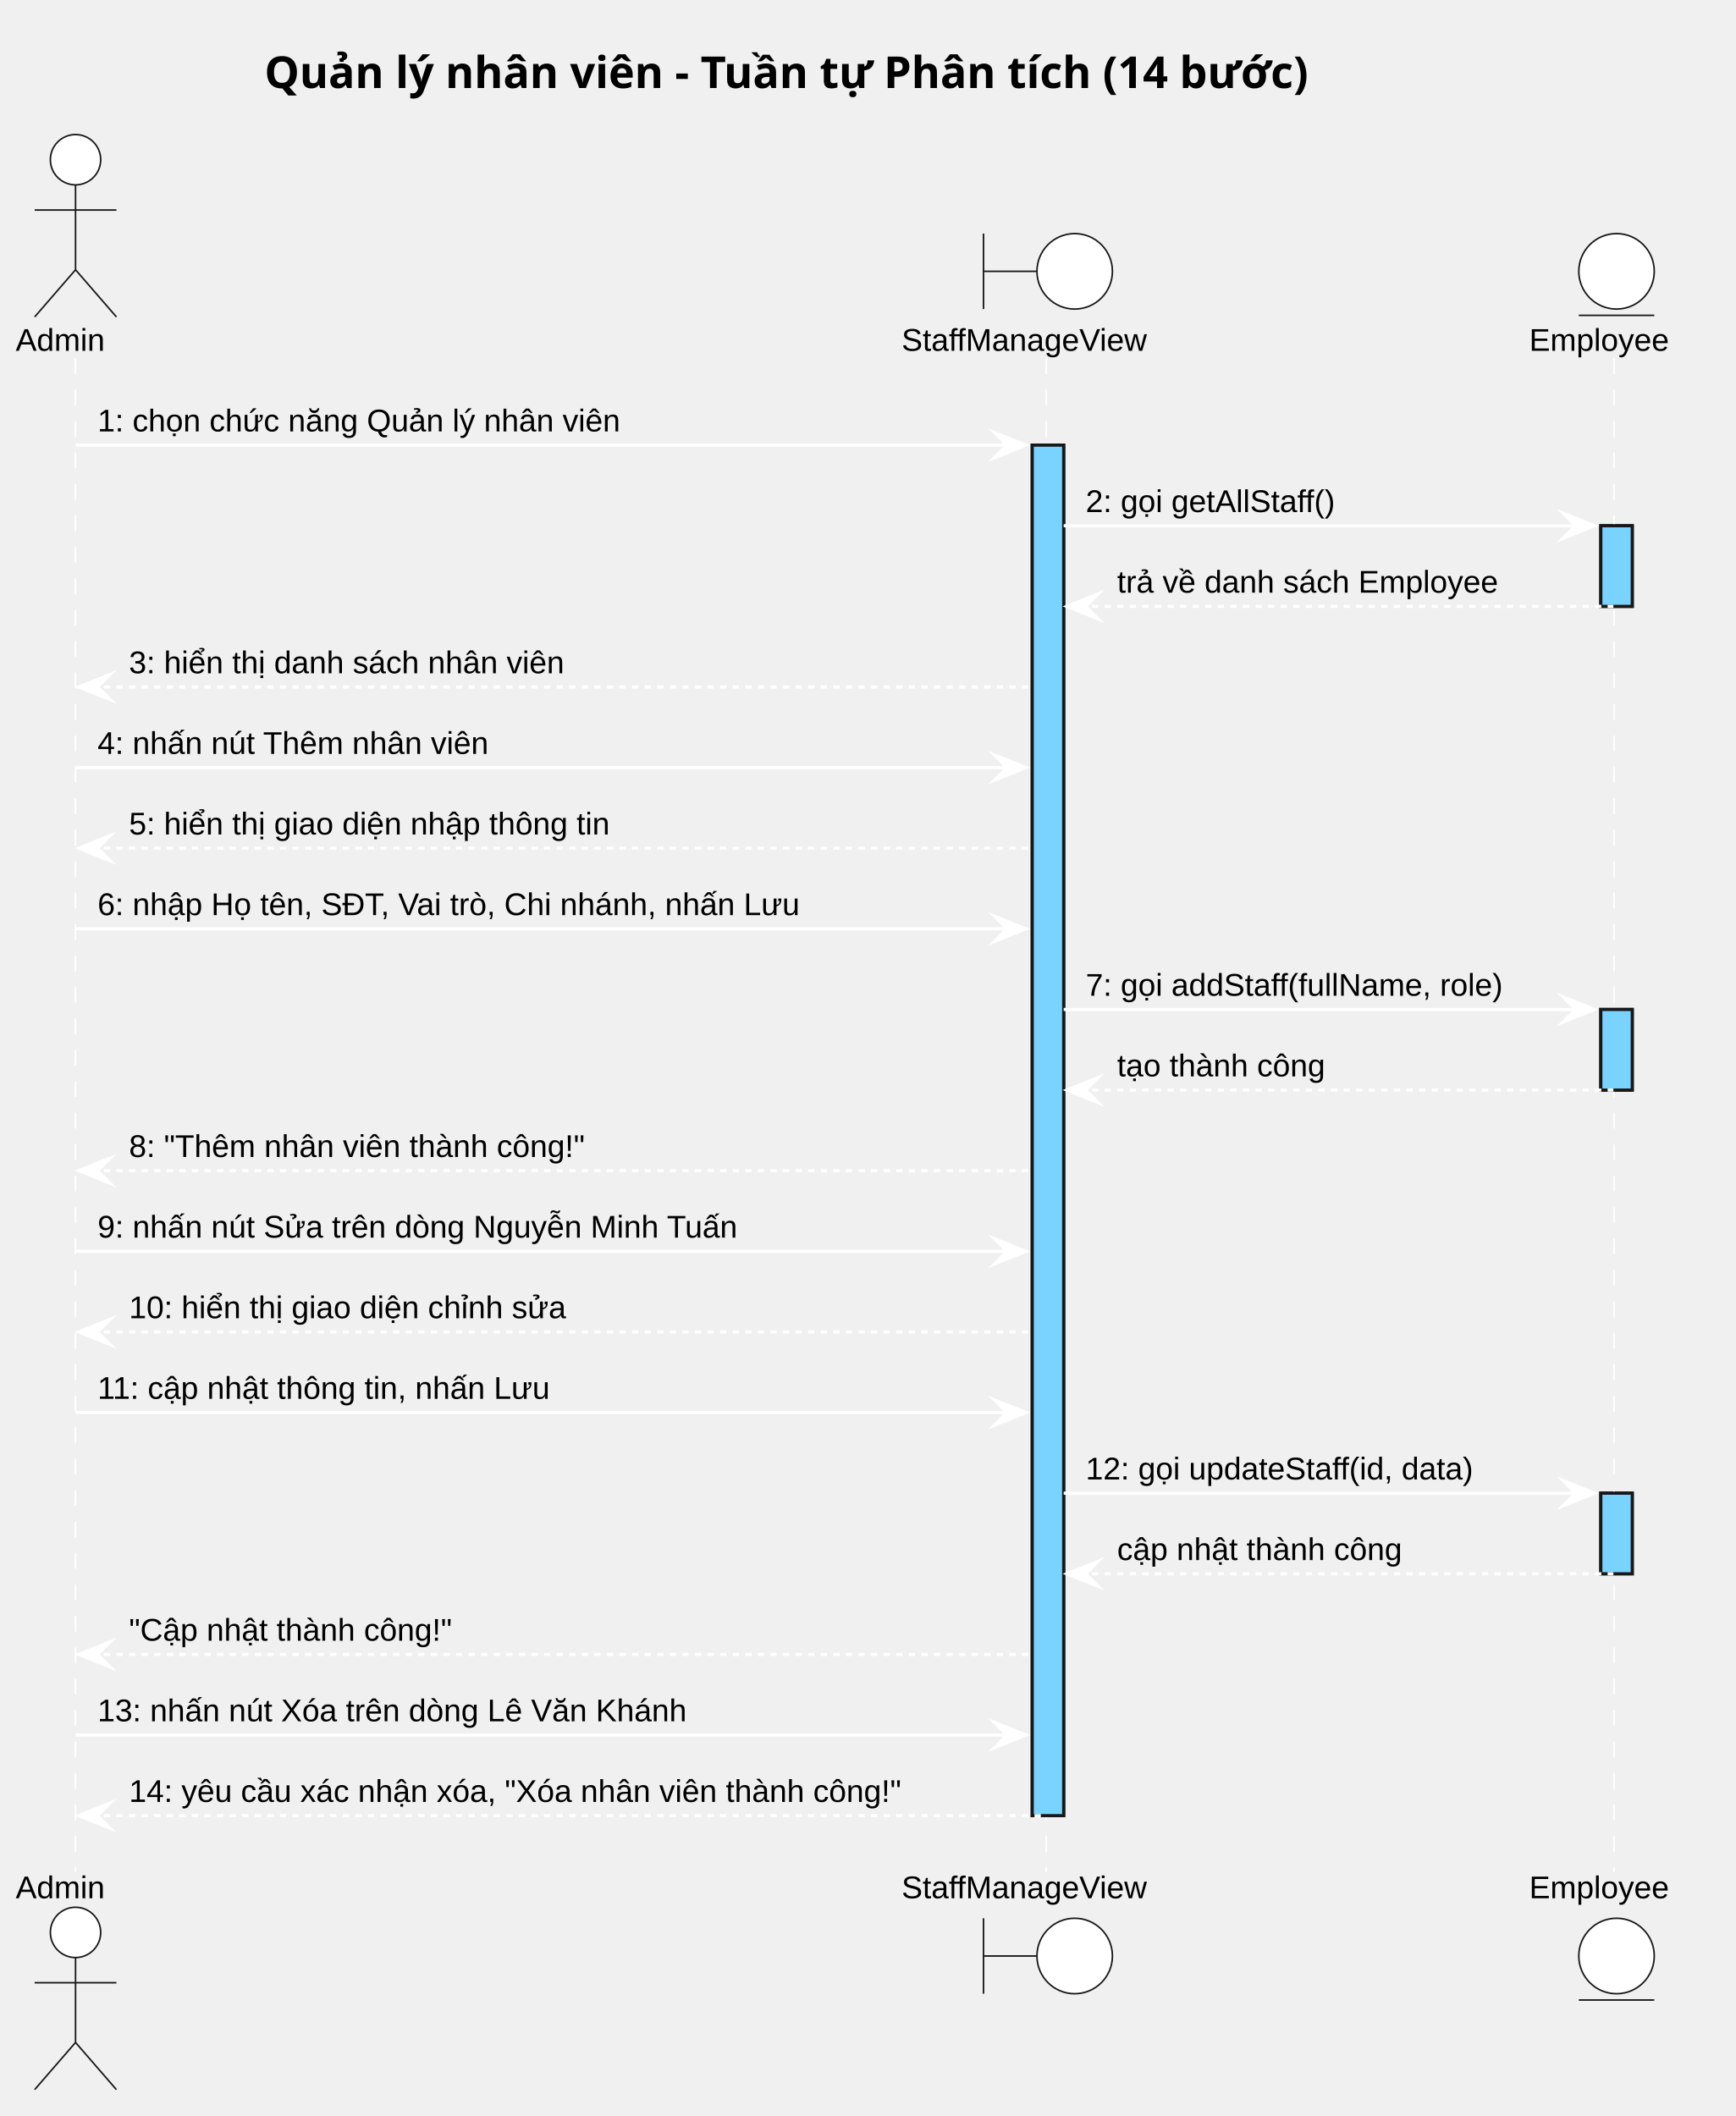
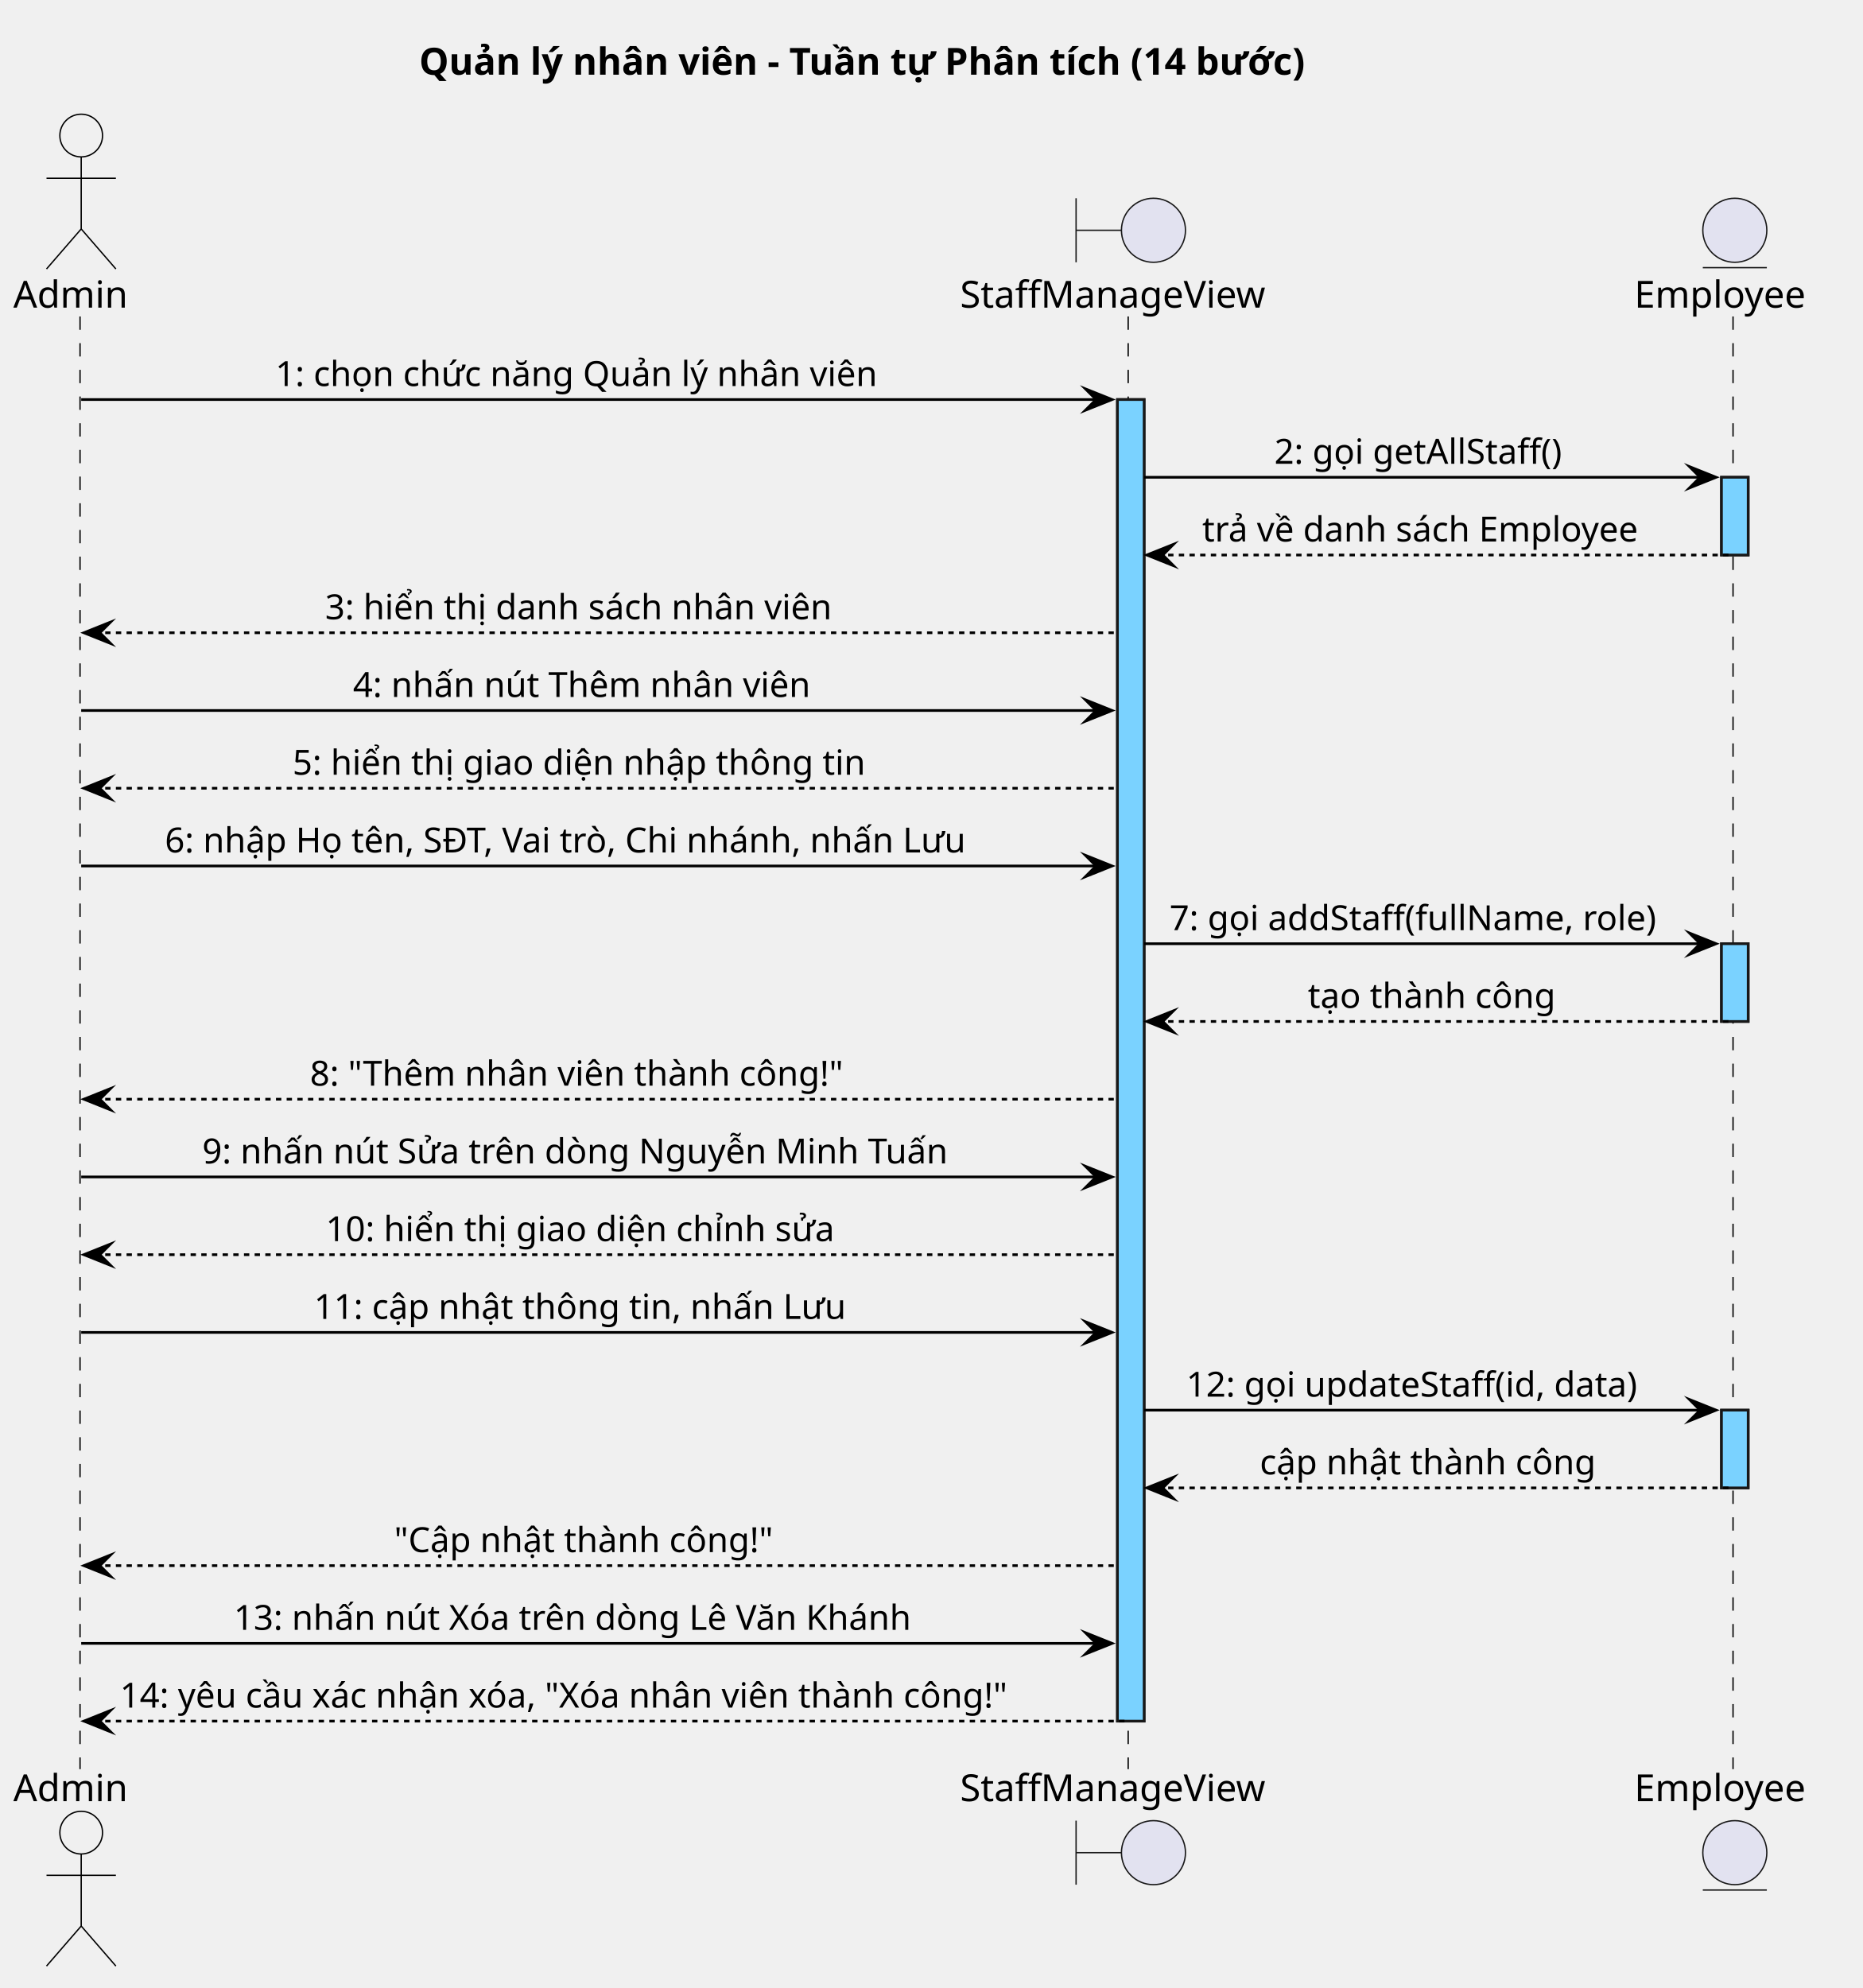
- <svg xmlns="http://www.w3.org/2000/svg" contentStyleType="text/css" data-diagram-type="SEQUENCE" height="673px" preserveAspectRatio="none" style="width:552px;height:673px;background:#FFFFFF;" version="1.1" viewBox="0 0 552 673" width="552px" zoomAndPan="magnify">
+ <svg xmlns="http://www.w3.org/2000/svg" contentStyleType="text/css" data-diagram-type="SEQUENCE" height="745px" preserveAspectRatio="none" style="width:698px;height:745px;background:#FFFFFF;" version="1.1" viewBox="0 0 698 745" width="698px" zoomAndPan="magnify">
  <defs />
  <g>
-     <g class="title" data-source-line="22">
-       <text fill="#000000" font-family="sans-serif" font-size="14" font-weight="700" lengthAdjust="spacing" textLength="377.665" x="84.115" y="27.995">Quản lý nhân viên - Tuần tự Phân tích (14 bước)</text>
+     <g class="title" data-source-line="21">
+       <text fill="#000000" font-family="sans-serif" font-size="14" font-weight="700" lengthAdjust="spacing" textLength="377.665" x="157.089" y="27.995">Quản lý nhân viên - Tuần tự Phân tích (14 bước)</text>
    </g>
    <g>
-       <rect fill="#7AD2FF" height="435.891" style="stroke:#181818;stroke-width:1;" width="10" x="328.301" y="141.578" />
+       <rect fill="#7AD2FF" height="495.258" style="stroke:#181818;stroke-width:1;" width="10" x="418.794" y="149.727" />
    </g>
    <g>
-       <rect fill="#7AD2FF" height="25.641" style="stroke:#181818;stroke-width:1;" width="10" x="509.132" y="167.219" />
+       <rect fill="#7AD2FF" height="29.133" style="stroke:#181818;stroke-width:1;" width="10" x="645.174" y="178.859" />
    </g>
    <g>
-       <rect fill="#7AD2FF" height="25.641" style="stroke:#181818;stroke-width:1;" width="10" x="509.132" y="321.062" />
+       <rect fill="#7AD2FF" height="29.133" style="stroke:#181818;stroke-width:1;" width="10" x="645.174" y="353.656" />
    </g>
    <g>
-       <rect fill="#7AD2FF" height="25.641" style="stroke:#181818;stroke-width:1;" width="10" x="509.132" y="474.906" />
+       <rect fill="#7AD2FF" height="29.133" style="stroke:#181818;stroke-width:1;" width="10" x="645.174" y="528.453" />
    </g>
-     <g class="participant-lifeline" data-entity-uid="part1" data-qualified-name="Actor" data-source-line="24" id="part1-lifeline">
+     <g class="participant-lifeline" data-entity-uid="part1" data-qualified-name="Actor" data-source-line="23" id="part1-lifeline">
      <g>
-         <rect fill="#000000" fill-opacity="0" height="481.531" width="8" x="20.023" y="113.938" />
-         <line style="stroke:#FFFFFF;stroke-width:0.5;stroke-dasharray:5,5;" x1="24" x2="24" y1="113.938" y2="595.469" />
+         <rect fill="#000000" fill-opacity="0" height="544.391" width="8" x="26.432" y="118.594" />
+         <line style="stroke:#000000;stroke-width:0.5;stroke-dasharray:5,5;" x1="30" x2="30" y1="118.594" y2="662.984" />
      </g>
    </g>
-     <g class="participant-lifeline" data-entity-uid="part2" data-qualified-name="B1" data-source-line="25" id="part2-lifeline">
+     <g class="participant-lifeline" data-entity-uid="part2" data-qualified-name="B1" data-source-line="24" id="part2-lifeline">
      <g>
-         <rect fill="#000000" fill-opacity="0" height="481.531" width="8" x="329.301" y="113.938" />
-         <line style="stroke:#FFFFFF;stroke-width:0.5;stroke-dasharray:5,5;" x1="332.747" x2="332.747" y1="113.938" y2="595.469" />
+         <rect fill="#000000" fill-opacity="0" height="544.391" width="8" x="419.794" y="118.594" />
+         <line style="stroke:#000000;stroke-width:0.5;stroke-dasharray:5,5;" x1="422.817" x2="422.817" y1="118.594" y2="662.984" />
      </g>
    </g>
-     <g class="participant-lifeline" data-entity-uid="part3" data-qualified-name="E1" data-source-line="26" id="part3-lifeline">
+     <g class="participant-lifeline" data-entity-uid="part3" data-qualified-name="E1" data-source-line="25" id="part3-lifeline">
      <g>
-         <rect fill="#000000" fill-opacity="0" height="481.531" width="8" x="510.132" y="113.938" />
-         <line style="stroke:#FFFFFF;stroke-width:0.5;stroke-dasharray:5,5;" x1="513.369" x2="513.369" y1="113.938" y2="595.469" />
+         <rect fill="#000000" fill-opacity="0" height="544.391" width="8" x="646.174" y="118.594" />
+         <line style="stroke:#000000;stroke-width:0.5;stroke-dasharray:5,5;" x1="649.506" x2="649.506" y1="118.594" y2="662.984" />
      </g>
    </g>
-     <g class="participant participant-head" data-entity-uid="part1" data-qualified-name="Actor" data-source-line="24" id="part1-head">
-       <text fill="#000000" font-family="Arial" font-size="10" lengthAdjust="spacing" textLength="32.046" x="5" y="111.579">Admin</text>
-       <ellipse cx="24.023" cy="50.797" fill="#FFFFFF" rx="8" ry="8" style="stroke:#181818;stroke-width:0.5;" />
-       <path d="M24.023,58.797 L24.023,85.797 M11.023,66.797 L37.023,66.797 M24.023,85.797 L11.023,100.797 M24.023,85.797 L37.023,100.797" fill="none" style="stroke:#181818;stroke-width:0.5;" />
+     <g class="participant participant-head" data-entity-uid="part1" data-qualified-name="Actor" data-source-line="23" id="part1-head">
+       <text fill="#000000" font-family="sans-serif" font-size="14" lengthAdjust="spacing" textLength="44.864" x="5" y="115.292">Admin</text>
+       <ellipse cx="30.432" cy="50.797" fill="none" rx="8" ry="8" style="stroke:#000000;stroke-width:0.5;" />
+       <path d="M30.432,58.797 L30.432,85.797 M17.432,66.797 L43.432,66.797 M30.432,85.797 L17.432,100.797 M30.432,85.797 L43.432,100.797" fill="none" style="stroke:#000000;stroke-width:0.5;" />
    </g>
-     <g class="participant participant-tail" data-entity-uid="part1" data-qualified-name="Actor" data-source-line="24" id="part1-tail">
-       <text fill="#000000" font-family="Arial" font-size="10" lengthAdjust="spacing" textLength="32.046" x="5" y="603.751">Admin</text>
-       <ellipse cx="24.023" cy="614.609" fill="#FFFFFF" rx="8" ry="8" style="stroke:#181818;stroke-width:0.5;" />
-       <path d="M24.023,622.609 L24.023,649.609 M11.023,630.609 L37.023,630.609 M24.023,649.609 L11.023,664.609 M24.023,649.609 L37.023,664.609" fill="none" style="stroke:#181818;stroke-width:0.5;" />
+     <g class="participant participant-tail" data-entity-uid="part1" data-qualified-name="Actor" data-source-line="23" id="part1-tail">
+       <text fill="#000000" font-family="sans-serif" font-size="14" lengthAdjust="spacing" textLength="44.864" x="5" y="674.98">Admin</text>
+       <ellipse cx="30.432" cy="686.781" fill="none" rx="8" ry="8" style="stroke:#000000;stroke-width:0.5;" />
+       <path d="M30.432,694.781 L30.432,721.781 M17.432,702.781 L43.432,702.781 M30.432,721.781 L17.432,736.781 M30.432,721.781 L43.432,736.781" fill="none" style="stroke:#000000;stroke-width:0.5;" />
    </g>
-     <g class="participant participant-head" data-entity-uid="part2" data-qualified-name="B1" data-source-line="25" id="part2-head">
-       <text fill="#000000" font-family="Arial" font-size="10" lengthAdjust="spacing" textLength="87.109" x="286.747" y="111.579">StaffManageView</text>
-       <path d="M312.801,74.297 L312.801,98.297 M312.801,86.297 L329.801,86.297" fill="none" style="stroke:#181818;stroke-width:0.5;" />
-       <ellipse cx="341.801" cy="86.297" fill="#FFFFFF" rx="12" ry="12" style="stroke:#181818;stroke-width:0.5;" />
+     <g class="participant participant-head" data-entity-uid="part2" data-qualified-name="B1" data-source-line="24" id="part2-head">
+       <text fill="#000000" font-family="sans-serif" font-size="14" lengthAdjust="spacing" textLength="121.953" x="359.817" y="115.292">StaffManageView</text>
+       <path d="M403.294,74.297 L403.294,98.297 M403.294,86.297 L420.294,86.297" fill="none" style="stroke:#181818;stroke-width:0.5;" />
+       <ellipse cx="432.294" cy="86.297" fill="#E2E2F0" rx="12" ry="12" style="stroke:#181818;stroke-width:0.5;" />
    </g>
-     <g class="participant participant-tail" data-entity-uid="part2" data-qualified-name="B1" data-source-line="25" id="part2-tail">
-       <text fill="#000000" font-family="Arial" font-size="10" lengthAdjust="spacing" textLength="87.109" x="286.747" y="603.751">StaffManageView</text>
-       <path d="M312.801,610.109 L312.801,634.109 M312.801,622.109 L329.801,622.109" fill="none" style="stroke:#181818;stroke-width:0.5;" />
-       <ellipse cx="341.801" cy="622.109" fill="#FFFFFF" rx="12" ry="12" style="stroke:#181818;stroke-width:0.5;" />
+     <g class="participant participant-tail" data-entity-uid="part2" data-qualified-name="B1" data-source-line="24" id="part2-tail">
+       <text fill="#000000" font-family="sans-serif" font-size="14" lengthAdjust="spacing" textLength="121.953" x="359.817" y="674.98">StaffManageView</text>
+       <path d="M403.294,682.281 L403.294,706.281 M403.294,694.281 L420.294,694.281" fill="none" style="stroke:#181818;stroke-width:0.5;" />
+       <ellipse cx="432.294" cy="694.281" fill="#E2E2F0" rx="12" ry="12" style="stroke:#181818;stroke-width:0.5;" />
    </g>
-     <g class="participant participant-head" data-entity-uid="part3" data-qualified-name="E1" data-source-line="26" id="part3-head">
-       <text fill="#000000" font-family="Arial" font-size="10" lengthAdjust="spacing" textLength="49.526" x="486.369" y="111.579">Employee</text>
-       <ellipse cx="514.132" cy="86.297" fill="#FFFFFF" rx="12" ry="12" style="stroke:#181818;stroke-width:0.5;" />
-       <line style="stroke:#181818;stroke-width:0.5;" x1="502.132" x2="526.132" y1="100.297" y2="100.297" />
+     <g class="participant participant-head" data-entity-uid="part3" data-qualified-name="E1" data-source-line="25" id="part3-head">
+       <text fill="#000000" font-family="sans-serif" font-size="14" lengthAdjust="spacing" textLength="69.337" x="612.506" y="115.292">Employee</text>
+       <ellipse cx="650.174" cy="86.297" fill="#E2E2F0" rx="12" ry="12" style="stroke:#181818;stroke-width:0.5;" />
+       <line style="stroke:#181818;stroke-width:0.5;" x1="638.174" x2="662.174" y1="100.297" y2="100.297" />
    </g>
-     <g class="participant participant-tail" data-entity-uid="part3" data-qualified-name="E1" data-source-line="26" id="part3-tail">
-       <text fill="#000000" font-family="Arial" font-size="10" lengthAdjust="spacing" textLength="49.526" x="486.369" y="603.751">Employee</text>
-       <ellipse cx="514.132" cy="622.109" fill="#FFFFFF" rx="12" ry="12" style="stroke:#181818;stroke-width:0.5;" />
-       <line style="stroke:#181818;stroke-width:0.5;" x1="502.132" x2="526.132" y1="636.109" y2="636.109" />
+     <g class="participant participant-tail" data-entity-uid="part3" data-qualified-name="E1" data-source-line="25" id="part3-tail">
+       <text fill="#000000" font-family="sans-serif" font-size="14" lengthAdjust="spacing" textLength="69.337" x="612.506" y="674.98">Employee</text>
+       <ellipse cx="650.174" cy="694.281" fill="#E2E2F0" rx="12" ry="12" style="stroke:#181818;stroke-width:0.5;" />
+       <line style="stroke:#181818;stroke-width:0.5;" x1="638.174" x2="662.174" y1="708.281" y2="708.281" />
    </g>
    <g>
-       <rect fill="#7AD2FF" height="435.891" style="stroke:#181818;stroke-width:1;" width="10" x="328.301" y="141.578" />
+       <rect fill="#7AD2FF" height="495.258" style="stroke:#181818;stroke-width:1;" width="10" x="418.794" y="149.727" />
    </g>
    <g>
-       <rect fill="#7AD2FF" height="25.641" style="stroke:#181818;stroke-width:1;" width="10" x="509.132" y="167.219" />
+       <rect fill="#7AD2FF" height="29.133" style="stroke:#181818;stroke-width:1;" width="10" x="645.174" y="178.859" />
    </g>
    <g>
-       <rect fill="#7AD2FF" height="25.641" style="stroke:#181818;stroke-width:1;" width="10" x="509.132" y="321.062" />
+       <rect fill="#7AD2FF" height="29.133" style="stroke:#181818;stroke-width:1;" width="10" x="645.174" y="353.656" />
    </g>
    <g>
-       <rect fill="#7AD2FF" height="25.641" style="stroke:#181818;stroke-width:1;" width="10" x="509.132" y="474.906" />
+       <rect fill="#7AD2FF" height="29.133" style="stroke:#181818;stroke-width:1;" width="10" x="645.174" y="528.453" />
    </g>
-     <g class="message" data-entity-1="part1" data-entity-2="part2" data-source-line="28" id="msg1">
-       <polygon fill="#FFFFFF" points="316.301,137.578,326.301,141.578,316.301,145.578,320.301,141.578" style="stroke:#FFFFFF;stroke-width:1;stroke-linejoin:miter;stroke-miterlimit:10;" />
-       <line style="stroke:#FFFFFF;stroke-width:1;" x1="24.023" x2="322.301" y1="141.578" y2="141.578" />
-       <text fill="#000000" font-family="Arial" font-size="10" lengthAdjust="spacing" textLength="186.797" x="31.023" y="137.22">1: chọn chức năng Quản lý nhân viên</text>
+     <g class="message" data-entity-1="part1" data-entity-2="part2" data-source-line="27" id="msg1">
+       <polygon fill="#000000" points="406.794,145.727,416.794,149.727,406.794,153.727,410.794,149.727" style="stroke:#000000;stroke-width:1;stroke-linejoin:miter;stroke-miterlimit:10;" />
+       <line style="stroke:#000000;stroke-width:1;" x1="30.432" x2="412.794" y1="149.727" y2="149.727" />
+       <text fill="#000000" font-family="sans-serif" font-size="13" lengthAdjust="spacing" textLength="242.836" x="103.195" y="144.661">1: chọn chức năng Quản lý nhân viên</text>
    </g>
-     <g class="message" data-entity-1="part2" data-entity-2="part3" data-source-line="30" id="msg2">
-       <polygon fill="#FFFFFF" points="497.132,163.219,507.132,167.219,497.132,171.219,501.132,167.219" style="stroke:#FFFFFF;stroke-width:1;stroke-linejoin:miter;stroke-miterlimit:10;" />
-       <line style="stroke:#FFFFFF;stroke-width:1;" x1="338.301" x2="503.132" y1="167.219" y2="167.219" />
-       <text fill="#000000" font-family="Arial" font-size="10" lengthAdjust="spacing" textLength="91.392" x="345.301" y="162.86">2: gọi getAllStaff()</text>
+     <g class="message" data-entity-1="part2" data-entity-2="part3" data-source-line="29" id="msg2">
+       <polygon fill="#000000" points="633.174,174.859,643.174,178.859,633.174,182.859,637.174,178.859" style="stroke:#000000;stroke-width:1;stroke-linejoin:miter;stroke-miterlimit:10;" />
+       <line style="stroke:#000000;stroke-width:1;" x1="428.794" x2="639.174" y1="178.859" y2="178.859" />
+       <text fill="#000000" font-family="sans-serif" font-size="13" lengthAdjust="spacing" textLength="118.809" x="477.58" y="173.793">2: gọi getAllStaff()</text>
    </g>
-     <g class="message" data-entity-1="part3" data-entity-2="part2" data-source-line="32" id="msg3">
-       <polygon fill="#FFFFFF" points="349.301,188.859,339.301,192.859,349.301,196.859,345.301,192.859" style="stroke:#FFFFFF;stroke-width:1;stroke-linejoin:miter;stroke-miterlimit:10;" />
-       <line style="stroke:#FFFFFF;stroke-width:1;stroke-dasharray:2,2;" x1="343.301" x2="513.132" y1="192.859" y2="192.859" />
-       <text fill="#000000" font-family="Arial" font-size="10" lengthAdjust="spacing" textLength="136.797" x="355.301" y="188.501">trả về danh sách Employee</text>
+     <g class="message" data-entity-1="part3" data-entity-2="part2" data-source-line="31" id="msg3">
+       <polygon fill="#000000" points="439.794,203.992,429.794,207.992,439.794,211.992,435.794,207.992" style="stroke:#000000;stroke-width:1;stroke-linejoin:miter;stroke-miterlimit:10;" />
+       <line style="stroke:#000000;stroke-width:1;stroke-dasharray:2,2;" x1="433.794" x2="649.174" y1="207.992" y2="207.992" />
+       <text fill="#000000" font-family="sans-serif" font-size="13" lengthAdjust="spacing" textLength="177.836" x="450.566" y="202.926">trả về danh sách Employee</text>
    </g>
-     <g class="message" data-entity-1="part2" data-entity-2="part1" data-source-line="34" id="msg4">
-       <polygon fill="#FFFFFF" points="35.023,214.5,25.023,218.5,35.023,222.5,31.023,218.5" style="stroke:#FFFFFF;stroke-width:1;stroke-linejoin:miter;stroke-miterlimit:10;" />
-       <line style="stroke:#FFFFFF;stroke-width:1;stroke-dasharray:2,2;" x1="29.023" x2="327.301" y1="218.5" y2="218.5" />
-       <text fill="#000000" font-family="Arial" font-size="10" lengthAdjust="spacing" textLength="158.101" x="41.023" y="214.142">3: hiển thị danh sách nhân viên</text>
+     <g class="message" data-entity-1="part2" data-entity-2="part1" data-source-line="33" id="msg4">
+       <polygon fill="#000000" points="41.432,233.125,31.432,237.125,41.432,241.125,37.432,237.125" style="stroke:#000000;stroke-width:1;stroke-linejoin:miter;stroke-miterlimit:10;" />
+       <line style="stroke:#000000;stroke-width:1;stroke-dasharray:2,2;" x1="35.432" x2="417.794" y1="237.125" y2="237.125" />
+       <text fill="#000000" font-family="sans-serif" font-size="13" lengthAdjust="spacing" textLength="205.531" x="121.848" y="232.059">3: hiển thị danh sách nhân viên</text>
    </g>
-     <g class="message" data-entity-1="part1" data-entity-2="part2" data-source-line="35" id="msg5">
-       <polygon fill="#FFFFFF" points="316.301,240.141,326.301,244.141,316.301,248.141,320.301,244.141" style="stroke:#FFFFFF;stroke-width:1;stroke-linejoin:miter;stroke-miterlimit:10;" />
-       <line style="stroke:#FFFFFF;stroke-width:1;" x1="24.023" x2="322.301" y1="244.141" y2="244.141" />
-       <text fill="#000000" font-family="Arial" font-size="10" lengthAdjust="spacing" textLength="142.031" x="31.023" y="239.782">4: nhấn nút Thêm nhân viên</text>
+     <g class="message" data-entity-1="part1" data-entity-2="part2" data-source-line="34" id="msg5">
+       <polygon fill="#000000" points="406.794,262.258,416.794,266.258,406.794,270.258,410.794,266.258" style="stroke:#000000;stroke-width:1;stroke-linejoin:miter;stroke-miterlimit:10;" />
+       <line style="stroke:#000000;stroke-width:1;" x1="30.432" x2="412.794" y1="266.258" y2="266.258" />
+       <text fill="#000000" font-family="sans-serif" font-size="13" lengthAdjust="spacing" textLength="184.641" x="132.293" y="261.192">4: nhấn nút Thêm nhân viên</text>
    </g>
-     <g class="message" data-entity-1="part2" data-entity-2="part1" data-source-line="36" id="msg6">
-       <polygon fill="#FFFFFF" points="35.023,265.781,25.023,269.781,35.023,273.781,31.023,269.781" style="stroke:#FFFFFF;stroke-width:1;stroke-linejoin:miter;stroke-miterlimit:10;" />
-       <line style="stroke:#FFFFFF;stroke-width:1;stroke-dasharray:2,2;" x1="29.023" x2="327.301" y1="269.781" y2="269.781" />
-       <text fill="#000000" font-family="Arial" font-size="10" lengthAdjust="spacing" textLength="176.865" x="41.023" y="265.423">5: hiển thị giao diện nhập thông tin</text>
+     <g class="message" data-entity-1="part2" data-entity-2="part1" data-source-line="35" id="msg6">
+       <polygon fill="#000000" points="41.432,291.391,31.432,295.391,41.432,299.391,37.432,295.391" style="stroke:#000000;stroke-width:1;stroke-linejoin:miter;stroke-miterlimit:10;" />
+       <line style="stroke:#000000;stroke-width:1;stroke-dasharray:2,2;" x1="35.432" x2="417.794" y1="295.391" y2="295.391" />
+       <text fill="#000000" font-family="sans-serif" font-size="13" lengthAdjust="spacing" textLength="229.925" x="109.651" y="290.325">5: hiển thị giao diện nhập thông tin</text>
    </g>
-     <g class="message" data-entity-1="part1" data-entity-2="part2" data-source-line="37" id="msg7">
-       <polygon fill="#FFFFFF" points="316.301,291.422,326.301,295.422,316.301,299.422,320.301,295.422" style="stroke:#FFFFFF;stroke-width:1;stroke-linejoin:miter;stroke-miterlimit:10;" />
-       <line style="stroke:#FFFFFF;stroke-width:1;" x1="24.023" x2="322.301" y1="295.422" y2="295.422" />
-       <text fill="#000000" font-family="Arial" font-size="10" lengthAdjust="spacing" textLength="250.503" x="31.023" y="291.063">6: nhập Họ tên, SĐT, Vai trò, Chi nhánh, nhấn Lưu</text>
+     <g class="message" data-entity-1="part1" data-entity-2="part2" data-source-line="36" id="msg7">
+       <polygon fill="#000000" points="406.794,320.523,416.794,324.523,406.794,328.523,410.794,324.523" style="stroke:#000000;stroke-width:1;stroke-linejoin:miter;stroke-miterlimit:10;" />
+       <line style="stroke:#000000;stroke-width:1;" x1="30.432" x2="412.794" y1="324.523" y2="324.523" />
+       <text fill="#000000" font-family="sans-serif" font-size="13" lengthAdjust="spacing" textLength="325.654" x="61.786" y="319.457">6: nhập Họ tên, SĐT, Vai trò, Chi nhánh, nhấn Lưu</text>
    </g>
-     <g class="message" data-entity-1="part2" data-entity-2="part3" data-source-line="38" id="msg8">
-       <polygon fill="#FFFFFF" points="497.132,317.062,507.132,321.062,497.132,325.062,501.132,321.062" style="stroke:#FFFFFF;stroke-width:1;stroke-linejoin:miter;stroke-miterlimit:10;" />
-       <line style="stroke:#FFFFFF;stroke-width:1;" x1="338.301" x2="503.132" y1="321.062" y2="321.062" />
-       <text fill="#000000" font-family="Arial" font-size="10" lengthAdjust="spacing" textLength="151.831" x="345.301" y="316.704">7: gọi addStaff(fullName, role)</text>
+     <g class="message" data-entity-1="part2" data-entity-2="part3" data-source-line="37" id="msg8">
+       <polygon fill="#000000" points="633.174,349.656,643.174,353.656,633.174,357.656,637.174,353.656" style="stroke:#000000;stroke-width:1;stroke-linejoin:miter;stroke-miterlimit:10;" />
+       <line style="stroke:#000000;stroke-width:1;" x1="428.794" x2="639.174" y1="353.656" y2="353.656" />
+       <text fill="#000000" font-family="sans-serif" font-size="13" lengthAdjust="spacing" textLength="197.38" x="438.294" y="348.59">7: gọi addStaff(fullName, role)</text>
    </g>
-     <g class="message" data-entity-1="part3" data-entity-2="part2" data-source-line="40" id="msg9">
-       <polygon fill="#FFFFFF" points="349.301,342.703,339.301,346.703,349.301,350.703,345.301,346.703" style="stroke:#FFFFFF;stroke-width:1;stroke-linejoin:miter;stroke-miterlimit:10;" />
-       <line style="stroke:#FFFFFF;stroke-width:1;stroke-dasharray:2,2;" x1="343.301" x2="513.132" y1="346.703" y2="346.703" />
-       <text fill="#000000" font-family="Arial" font-size="10" lengthAdjust="spacing" textLength="75.889" x="355.301" y="342.345">tạo thành công</text>
+     <g class="message" data-entity-1="part3" data-entity-2="part2" data-source-line="39" id="msg9">
+       <polygon fill="#000000" points="439.794,378.789,429.794,382.789,439.794,386.789,435.794,382.789" style="stroke:#000000;stroke-width:1;stroke-linejoin:miter;stroke-miterlimit:10;" />
+       <line style="stroke:#000000;stroke-width:1;stroke-dasharray:2,2;" x1="433.794" x2="649.174" y1="382.789" y2="382.789" />
+       <text fill="#000000" font-family="sans-serif" font-size="13" lengthAdjust="spacing" textLength="98.655" x="490.156" y="377.723">tạo thành công</text>
    </g>
-     <g class="message" data-entity-1="part2" data-entity-2="part1" data-source-line="42" id="msg10">
-       <polygon fill="#FFFFFF" points="35.023,368.344,25.023,372.344,35.023,376.344,31.023,372.344" style="stroke:#FFFFFF;stroke-width:1;stroke-linejoin:miter;stroke-miterlimit:10;" />
-       <line style="stroke:#FFFFFF;stroke-width:1;stroke-dasharray:2,2;" x1="29.023" x2="327.301" y1="372.344" y2="372.344" />
-       <text fill="#000000" font-family="Arial" font-size="10" lengthAdjust="spacing" textLength="166.865" x="41.023" y="367.985">8: "Thêm nhân viên thành công!"</text>
+     <g class="message" data-entity-1="part2" data-entity-2="part1" data-source-line="41" id="msg10">
+       <polygon fill="#000000" points="41.432,407.922,31.432,411.922,41.432,415.922,37.432,411.922" style="stroke:#000000;stroke-width:1;stroke-linejoin:miter;stroke-miterlimit:10;" />
+       <line style="stroke:#000000;stroke-width:1;stroke-dasharray:2,2;" x1="35.432" x2="417.794" y1="411.922" y2="411.922" />
+       <text fill="#000000" font-family="sans-serif" font-size="13" lengthAdjust="spacing" textLength="216.925" x="116.151" y="406.856">8: "Thêm nhân viên thành công!"</text>
    </g>
-     <g class="message" data-entity-1="part1" data-entity-2="part2" data-source-line="43" id="msg11">
-       <polygon fill="#FFFFFF" points="316.301,393.984,326.301,397.984,316.301,401.984,320.301,397.984" style="stroke:#FFFFFF;stroke-width:1;stroke-linejoin:miter;stroke-miterlimit:10;" />
-       <line style="stroke:#FFFFFF;stroke-width:1;" x1="24.023" x2="322.301" y1="397.984" y2="397.984" />
-       <text fill="#000000" font-family="Arial" font-size="10" lengthAdjust="spacing" textLength="228.955" x="31.023" y="393.626">9: nhấn nút Sửa trên dòng Nguyễn Minh Tuấn</text>
+     <g class="message" data-entity-1="part1" data-entity-2="part2" data-source-line="42" id="msg11">
+       <polygon fill="#000000" points="406.794,437.055,416.794,441.055,406.794,445.055,410.794,441.055" style="stroke:#000000;stroke-width:1;stroke-linejoin:miter;stroke-miterlimit:10;" />
+       <line style="stroke:#000000;stroke-width:1;" x1="30.432" x2="412.794" y1="441.055" y2="441.055" />
+       <text fill="#000000" font-family="sans-serif" font-size="13" lengthAdjust="spacing" textLength="297.642" x="75.792" y="435.989">9: nhấn nút Sửa trên dòng Nguyễn Minh Tuấn</text>
    </g>
-     <g class="message" data-entity-1="part2" data-entity-2="part1" data-source-line="44" id="msg12">
-       <polygon fill="#FFFFFF" points="35.023,419.625,25.023,423.625,35.023,427.625,31.023,423.625" style="stroke:#FFFFFF;stroke-width:1;stroke-linejoin:miter;stroke-miterlimit:10;" />
-       <line style="stroke:#FFFFFF;stroke-width:1;stroke-dasharray:2,2;" x1="29.023" x2="327.301" y1="423.625" y2="423.625" />
-       <text fill="#000000" font-family="Arial" font-size="10" lengthAdjust="spacing" textLength="157.764" x="41.023" y="419.267">10: hiển thị giao diện chỉnh sửa</text>
+     <g class="message" data-entity-1="part2" data-entity-2="part1" data-source-line="43" id="msg12">
+       <polygon fill="#000000" points="41.432,466.188,31.432,470.188,41.432,474.188,37.432,470.188" style="stroke:#000000;stroke-width:1;stroke-linejoin:miter;stroke-miterlimit:10;" />
+       <line style="stroke:#000000;stroke-width:1;stroke-dasharray:2,2;" x1="35.432" x2="417.794" y1="470.188" y2="470.188" />
+       <text fill="#000000" font-family="sans-serif" font-size="13" lengthAdjust="spacing" textLength="205.093" x="122.067" y="465.122">10: hiển thị giao diện chỉnh sửa</text>
    </g>
-     <g class="message" data-entity-1="part1" data-entity-2="part2" data-source-line="45" id="msg13">
-       <polygon fill="#FFFFFF" points="316.301,445.266,326.301,449.266,316.301,453.266,320.301,449.266" style="stroke:#FFFFFF;stroke-width:1;stroke-linejoin:miter;stroke-miterlimit:10;" />
-       <line style="stroke:#FFFFFF;stroke-width:1;" x1="24.023" x2="322.301" y1="449.266" y2="449.266" />
-       <text fill="#000000" font-family="Arial" font-size="10" lengthAdjust="spacing" textLength="164.531" x="31.023" y="444.907">11: cập nhật thông tin, nhấn Lưu</text>
+     <g class="message" data-entity-1="part1" data-entity-2="part2" data-source-line="44" id="msg13">
+       <polygon fill="#000000" points="406.794,495.32,416.794,499.32,406.794,503.32,410.794,499.32" style="stroke:#000000;stroke-width:1;stroke-linejoin:miter;stroke-miterlimit:10;" />
+       <line style="stroke:#000000;stroke-width:1;" x1="30.432" x2="412.794" y1="499.32" y2="499.32" />
+       <text fill="#000000" font-family="sans-serif" font-size="13" lengthAdjust="spacing" textLength="213.891" x="117.668" y="494.254">11: cập nhật thông tin, nhấn Lưu</text>
    </g>
-     <g class="message" data-entity-1="part2" data-entity-2="part3" data-source-line="46" id="msg14">
-       <polygon fill="#FFFFFF" points="497.132,470.906,507.132,474.906,497.132,478.906,501.132,474.906" style="stroke:#FFFFFF;stroke-width:1;stroke-linejoin:miter;stroke-miterlimit:10;" />
-       <line style="stroke:#FFFFFF;stroke-width:1;" x1="338.301" x2="503.132" y1="474.906" y2="474.906" />
-       <text fill="#000000" font-family="Arial" font-size="10" lengthAdjust="spacing" textLength="142.178" x="345.301" y="470.548">12: gọi updateStaff(id, data)</text>
+     <g class="message" data-entity-1="part2" data-entity-2="part3" data-source-line="45" id="msg14">
+       <polygon fill="#000000" points="633.174,524.453,643.174,528.453,633.174,532.453,637.174,528.453" style="stroke:#000000;stroke-width:1;stroke-linejoin:miter;stroke-miterlimit:10;" />
+       <line style="stroke:#000000;stroke-width:1;" x1="428.794" x2="639.174" y1="528.453" y2="528.453" />
+       <text fill="#000000" font-family="sans-serif" font-size="13" lengthAdjust="spacing" textLength="184.831" x="444.569" y="523.387">12: gọi updateStaff(id, data)</text>
    </g>
-     <g class="message" data-entity-1="part3" data-entity-2="part2" data-source-line="48" id="msg15">
-       <polygon fill="#FFFFFF" points="349.301,496.547,339.301,500.547,349.301,504.547,345.301,500.547" style="stroke:#FFFFFF;stroke-width:1;stroke-linejoin:miter;stroke-miterlimit:10;" />
-       <line style="stroke:#FFFFFF;stroke-width:1;stroke-dasharray:2,2;" x1="343.301" x2="513.132" y1="500.547" y2="500.547" />
-       <text fill="#000000" font-family="Arial" font-size="10" lengthAdjust="spacing" textLength="103.599" x="355.301" y="496.188">cập nhật thành công</text>
+     <g class="message" data-entity-1="part3" data-entity-2="part2" data-source-line="47" id="msg15">
+       <polygon fill="#000000" points="439.794,553.586,429.794,557.586,439.794,561.586,435.794,557.586" style="stroke:#000000;stroke-width:1;stroke-linejoin:miter;stroke-miterlimit:10;" />
+       <line style="stroke:#000000;stroke-width:1;stroke-dasharray:2,2;" x1="433.794" x2="649.174" y1="557.586" y2="557.586" />
+       <text fill="#000000" font-family="sans-serif" font-size="13" lengthAdjust="spacing" textLength="134.678" x="472.145" y="552.52">cập nhật thành công</text>
    </g>
-     <g class="message" data-entity-1="part2" data-entity-2="part1" data-source-line="50" id="msg16">
-       <polygon fill="#FFFFFF" points="35.023,522.188,25.023,526.188,35.023,530.188,31.023,526.188" style="stroke:#FFFFFF;stroke-width:1;stroke-linejoin:miter;stroke-miterlimit:10;" />
-       <line style="stroke:#FFFFFF;stroke-width:1;stroke-dasharray:2,2;" x1="29.023" x2="327.301" y1="526.188" y2="526.188" />
-       <text fill="#000000" font-family="Arial" font-size="10" lengthAdjust="spacing" textLength="118.291" x="41.023" y="521.829">"Cập nhật thành công!"</text>
+     <g class="message" data-entity-1="part2" data-entity-2="part1" data-source-line="49" id="msg16">
+       <polygon fill="#000000" points="41.432,582.719,31.432,586.719,41.432,590.719,37.432,586.719" style="stroke:#000000;stroke-width:1;stroke-linejoin:miter;stroke-miterlimit:10;" />
+       <line style="stroke:#000000;stroke-width:1;stroke-dasharray:2,2;" x1="35.432" x2="417.794" y1="586.719" y2="586.719" />
+       <text fill="#000000" font-family="sans-serif" font-size="13" lengthAdjust="spacing" textLength="153.778" x="147.724" y="581.653">"Cập nhật thành công!"</text>
    </g>
-     <g class="message" data-entity-1="part1" data-entity-2="part2" data-source-line="51" id="msg17">
-       <polygon fill="#FFFFFF" points="316.301,547.828,326.301,551.828,316.301,555.828,320.301,551.828" style="stroke:#FFFFFF;stroke-width:1;stroke-linejoin:miter;stroke-miterlimit:10;" />
-       <line style="stroke:#FFFFFF;stroke-width:1;" x1="24.023" x2="322.301" y1="551.828" y2="551.828" />
-       <text fill="#000000" font-family="Arial" font-size="10" lengthAdjust="spacing" textLength="210.762" x="31.023" y="547.47">13: nhấn nút Xóa trên dòng Lê Văn Khánh</text>
+     <g class="message" data-entity-1="part1" data-entity-2="part2" data-source-line="50" id="msg17">
+       <polygon fill="#000000" points="406.794,611.852,416.794,615.852,406.794,619.852,410.794,615.852" style="stroke:#000000;stroke-width:1;stroke-linejoin:miter;stroke-miterlimit:10;" />
+       <line style="stroke:#000000;stroke-width:1;" x1="30.432" x2="412.794" y1="615.852" y2="615.852" />
+       <text fill="#000000" font-family="sans-serif" font-size="13" lengthAdjust="spacing" textLength="273.99" x="87.618" y="610.786">13: nhấn nút Xóa trên dòng Lê Văn Khánh</text>
    </g>
-     <g class="message" data-entity-1="part2" data-entity-2="part1" data-source-line="52" id="msg18">
-       <polygon fill="#FFFFFF" points="35.023,573.469,25.023,577.469,35.023,581.469,31.023,577.469" style="stroke:#FFFFFF;stroke-width:1;stroke-linejoin:miter;stroke-miterlimit:10;" />
-       <line style="stroke:#FFFFFF;stroke-width:1;stroke-dasharray:2,2;" x1="29.023" x2="332.301" y1="577.469" y2="577.469" />
-       <text fill="#000000" font-family="Arial" font-size="10" lengthAdjust="spacing" textLength="280.278" x="41.023" y="573.11">14: yêu cầu xác nhận xóa, "Xóa nhân viên thành công!"</text>
+     <g class="message" data-entity-1="part2" data-entity-2="part1" data-source-line="51" id="msg18">
+       <polygon fill="#000000" points="41.432,640.984,31.432,644.984,41.432,648.984,37.432,644.984" style="stroke:#000000;stroke-width:1;stroke-linejoin:miter;stroke-miterlimit:10;" />
+       <line style="stroke:#000000;stroke-width:1;stroke-dasharray:2,2;" x1="35.432" x2="422.794" y1="644.984" y2="644.984" />
+       <text fill="#000000" font-family="sans-serif" font-size="13" lengthAdjust="spacing" textLength="364.362" x="44.932" y="639.918">14: yêu cầu xác nhận xóa, "Xóa nhân viên thành công!"</text>
    </g>
  </g>
</svg>
